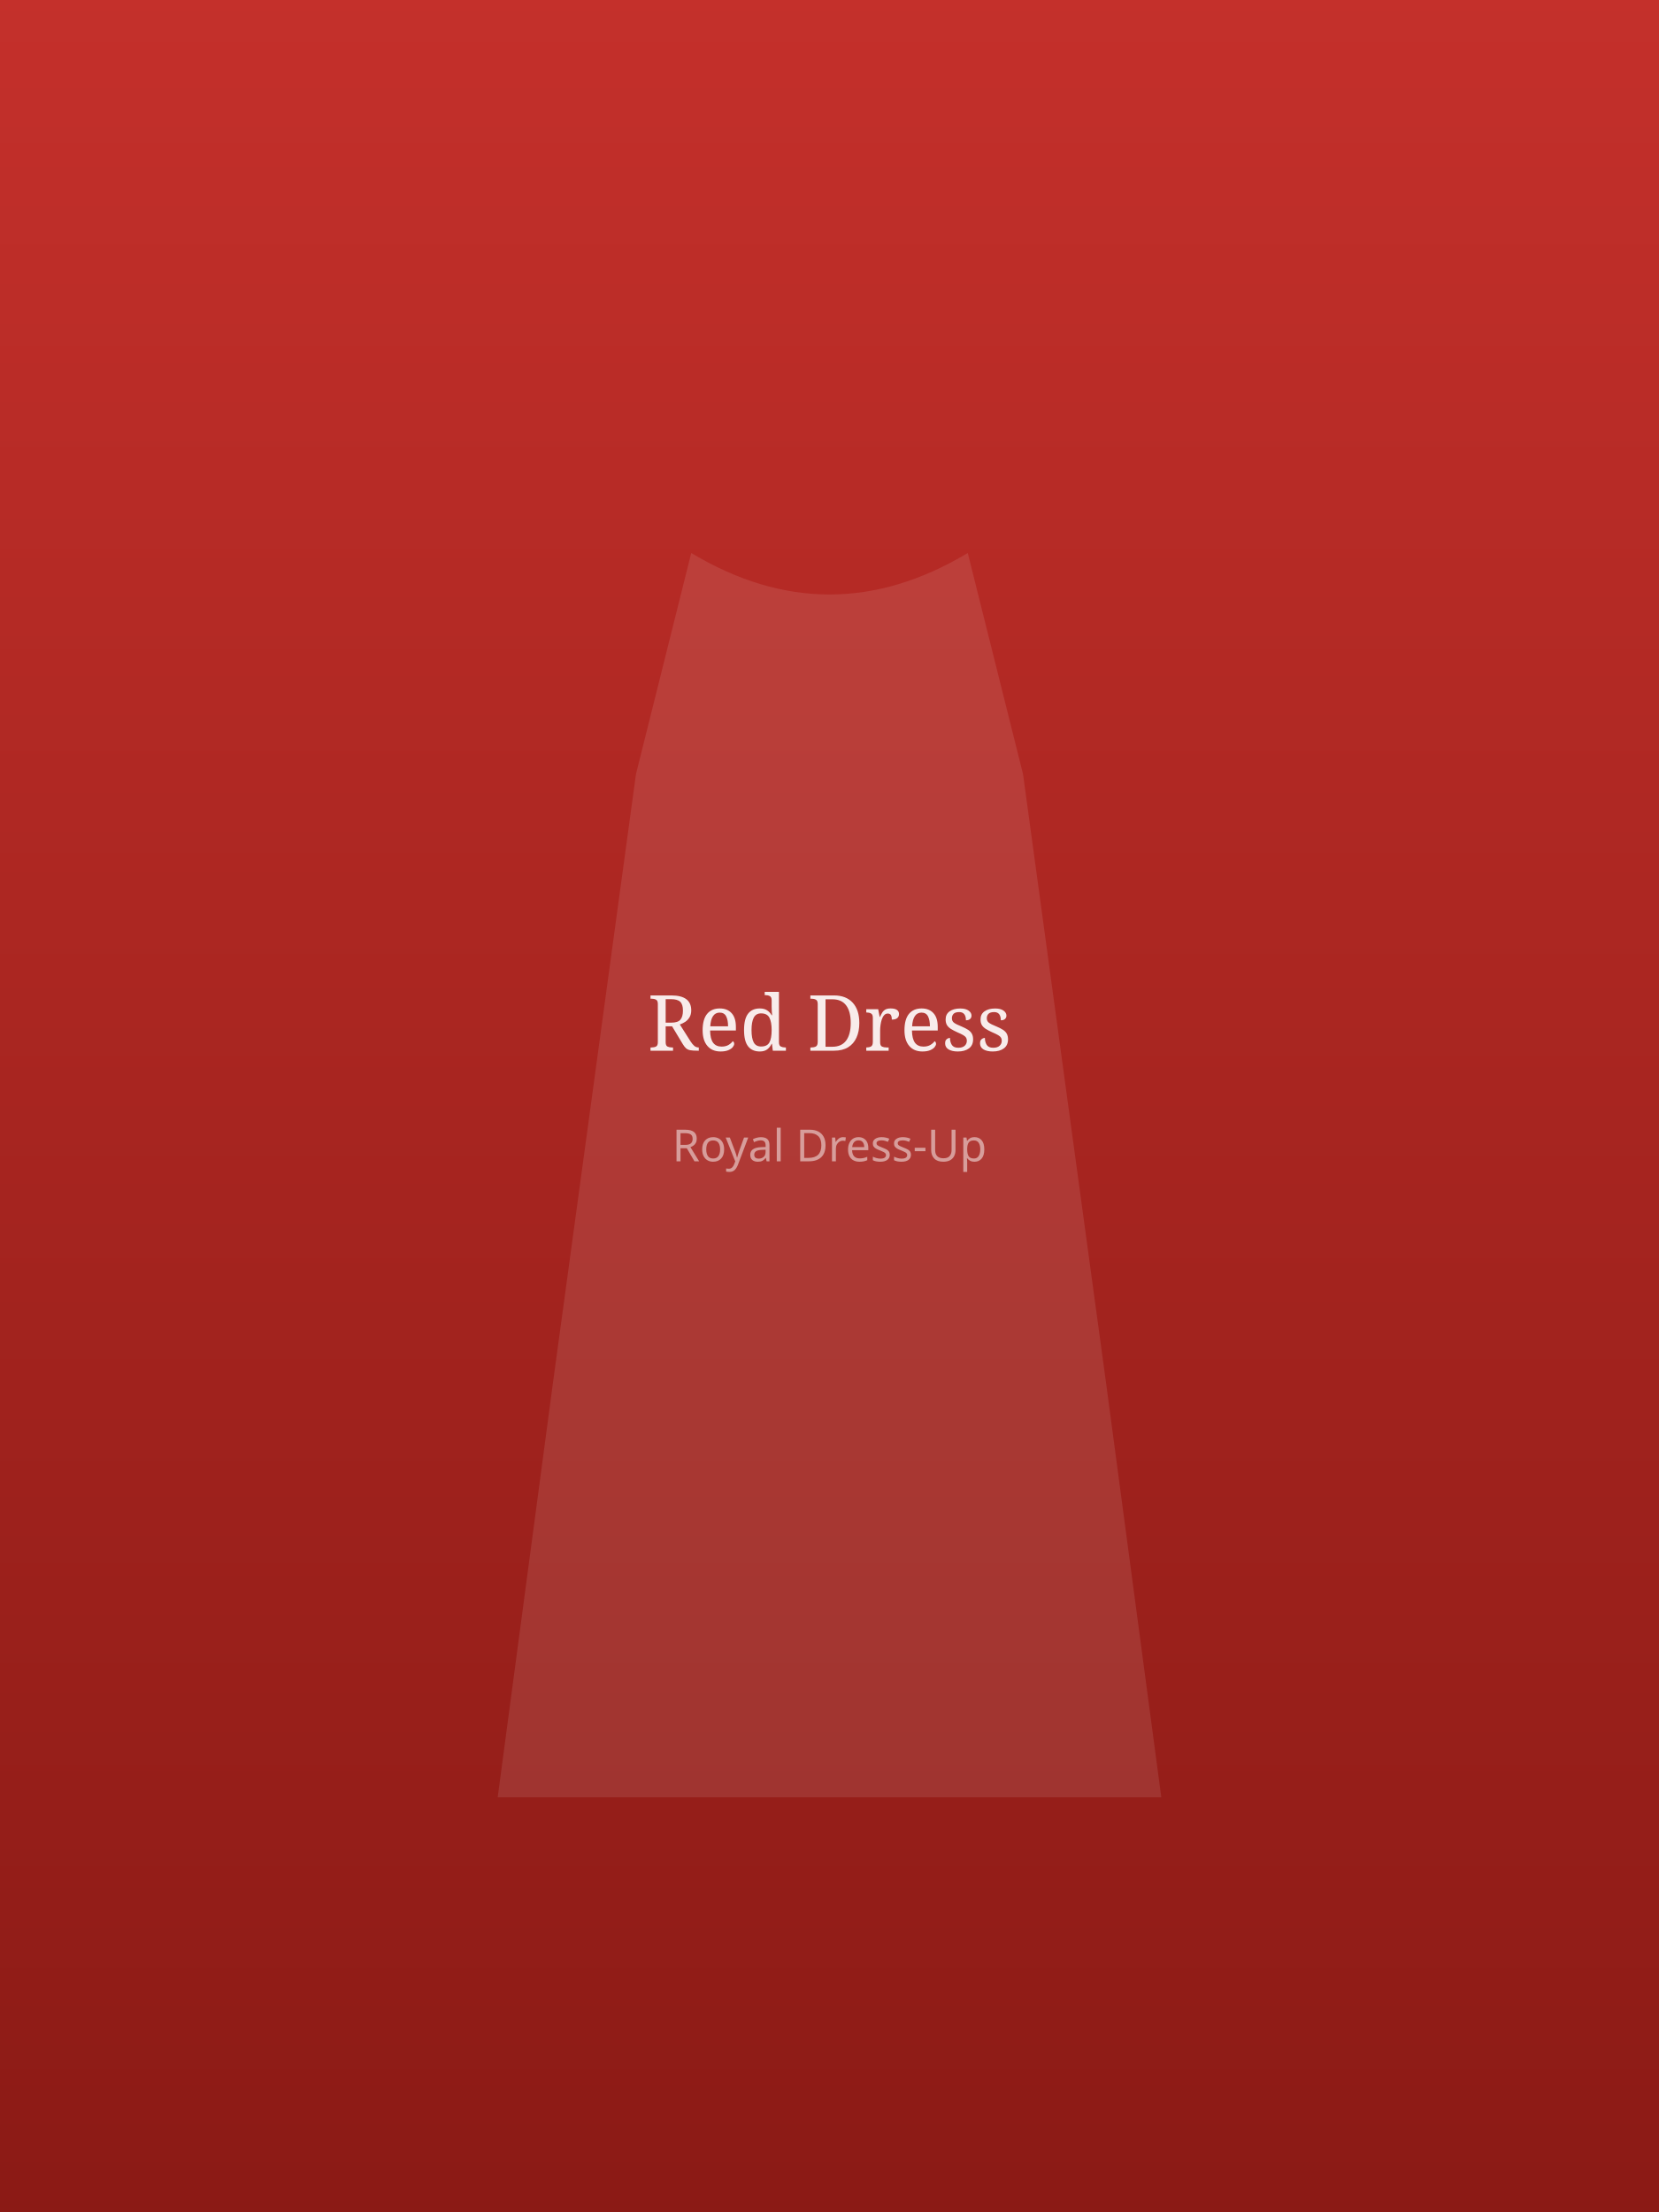
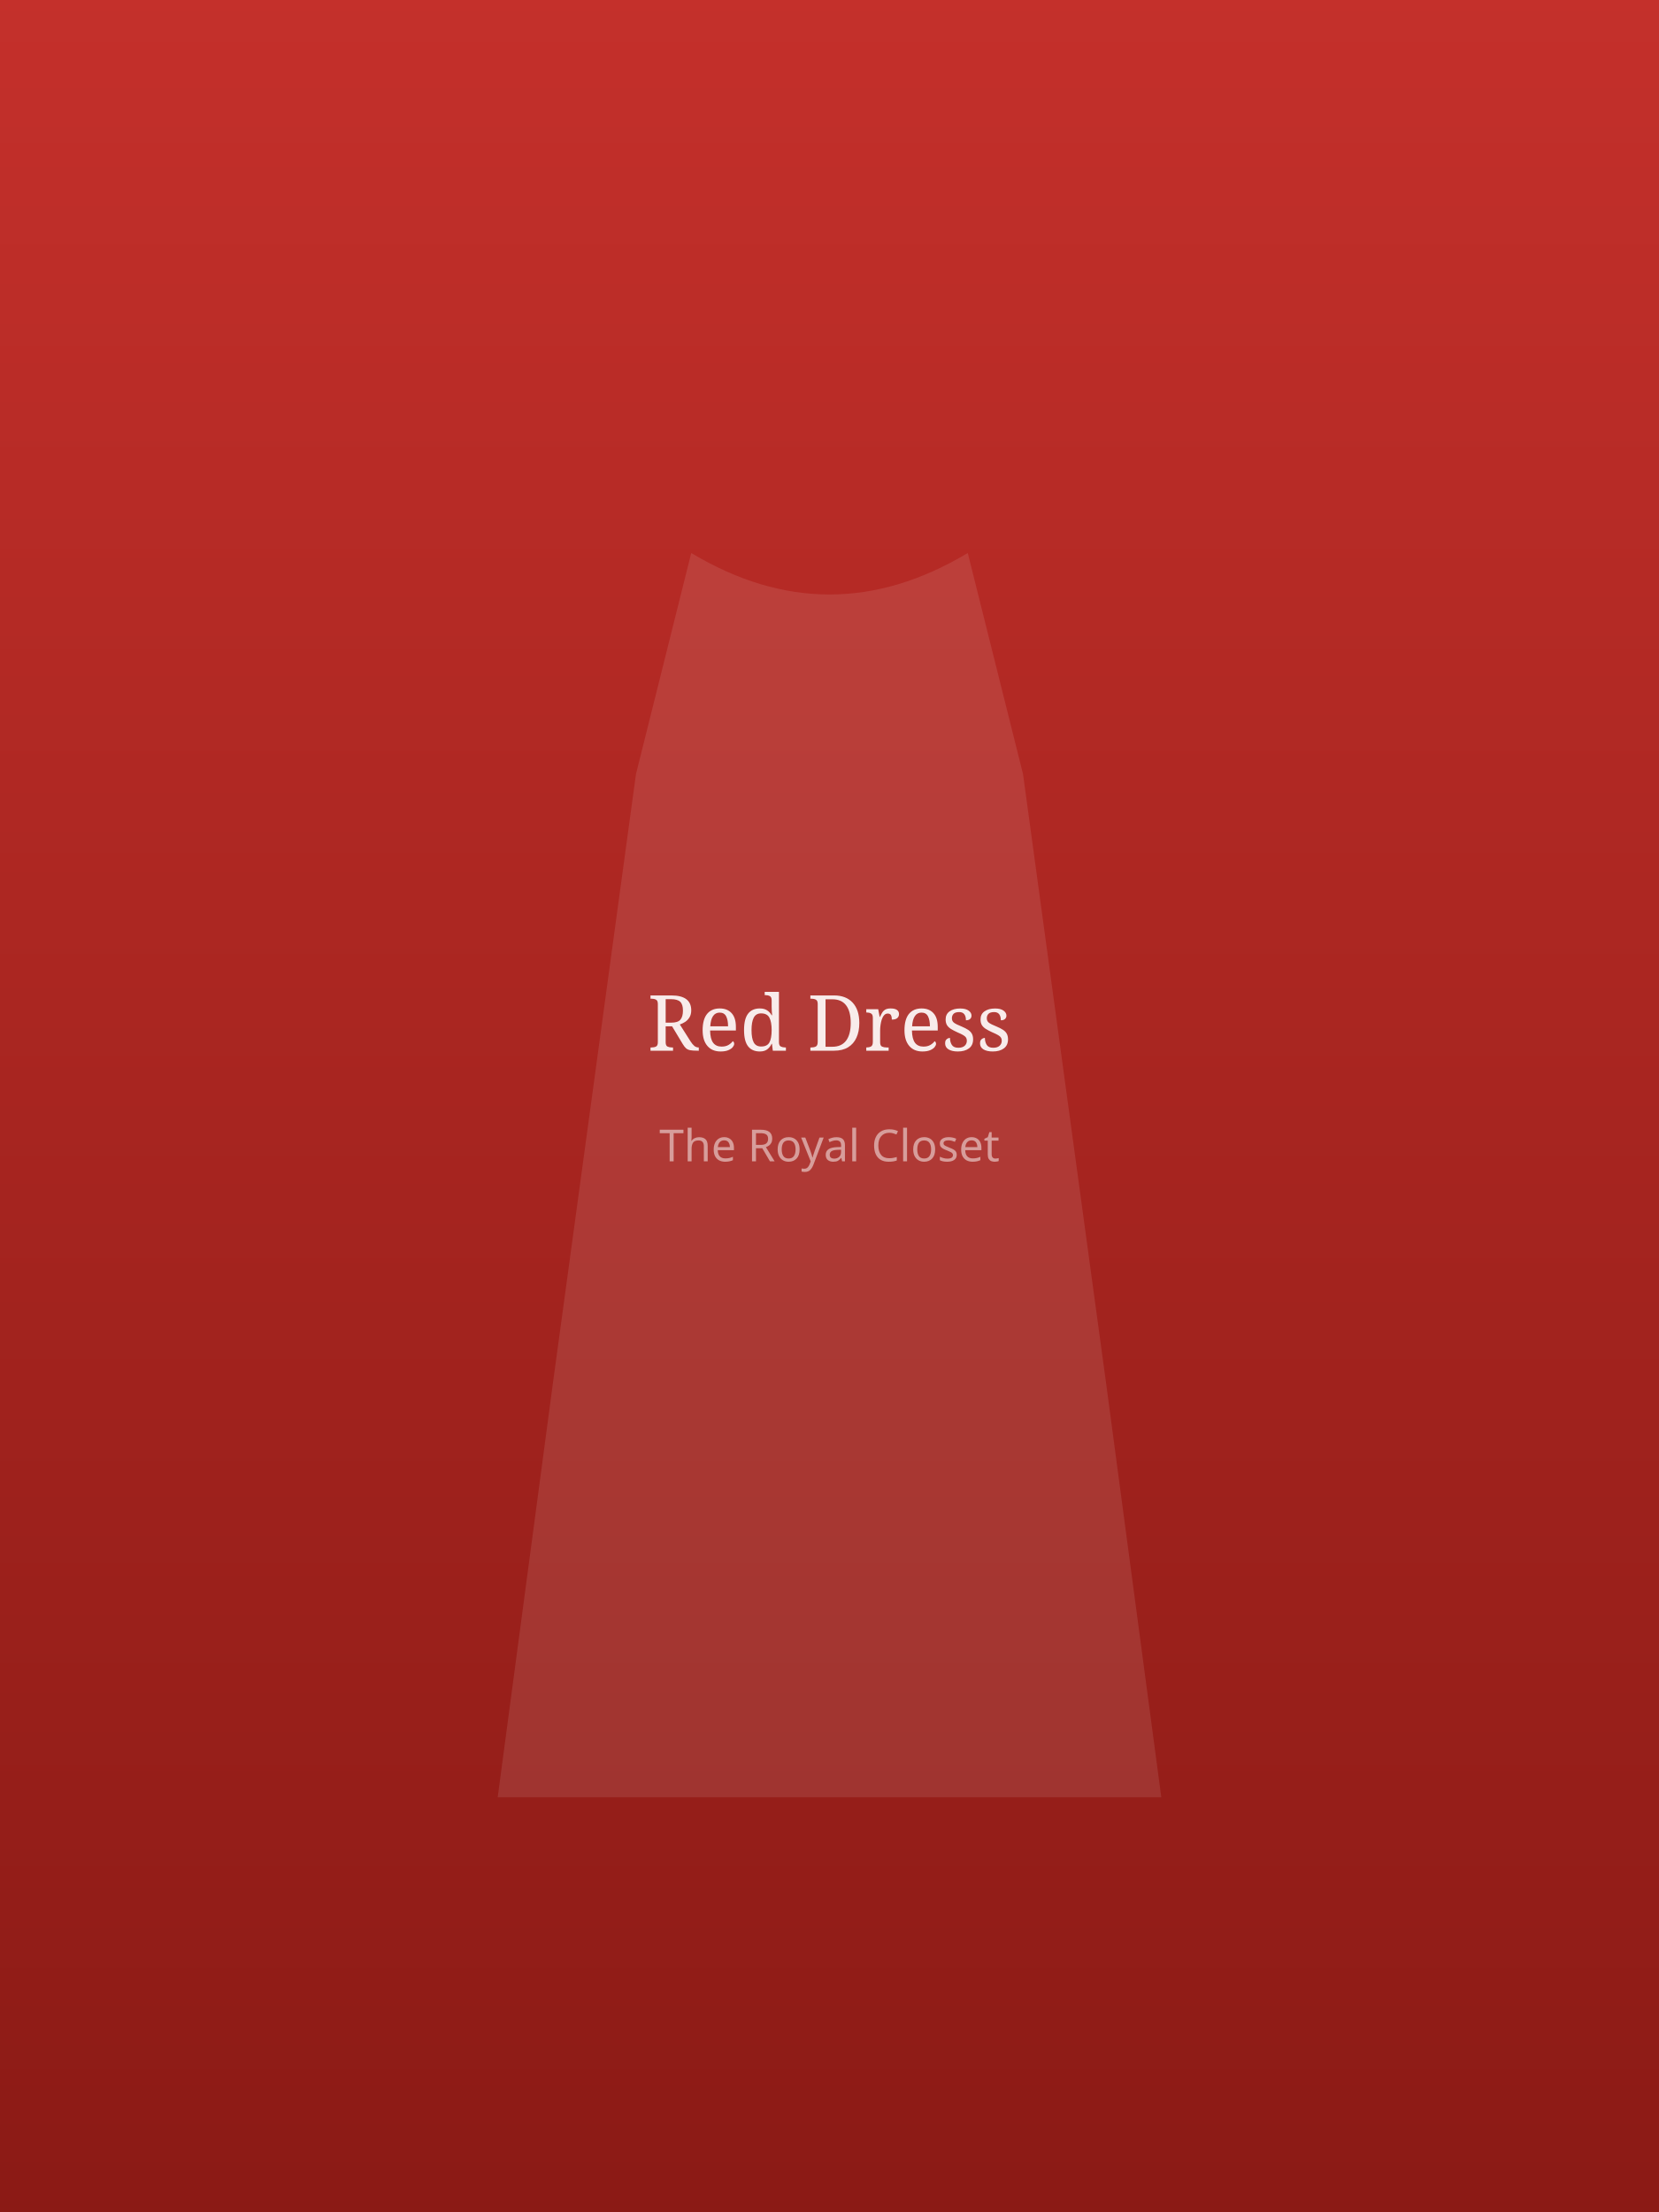
<svg xmlns="http://www.w3.org/2000/svg" width="600" height="800" viewBox="0 0 600 800">
  <defs>
    <linearGradient id="bg" x1="0%" y1="0%" x2="0%" y2="100%">
      <stop offset="0%" style="stop-color:#c4302b;stop-opacity:1" />
      <stop offset="100%" style="stop-color:#8b1a15;stop-opacity:1" />
    </linearGradient>
  </defs>
  <rect width="600" height="800" fill="url(#bg)" />
  <text x="300" y="380" text-anchor="middle" font-family="serif" font-size="28" fill="#ffffff" opacity="0.9">Red Dress</text>
-   <text x="300" y="420" text-anchor="middle" font-family="sans-serif" font-size="16" fill="#ffffff" opacity="0.5">Royal Dress-Up</text>
+   <text x="300" y="420" text-anchor="middle" font-family="sans-serif" font-size="16" fill="#ffffff" opacity="0.5">The Royal Closet</text>
  <path d="M250,200 L230,280 L200,500 L180,650 L420,650 L400,500 L370,280 L350,200 Q300,230 250,200" fill="#ffffff" opacity="0.1" />
</svg>
